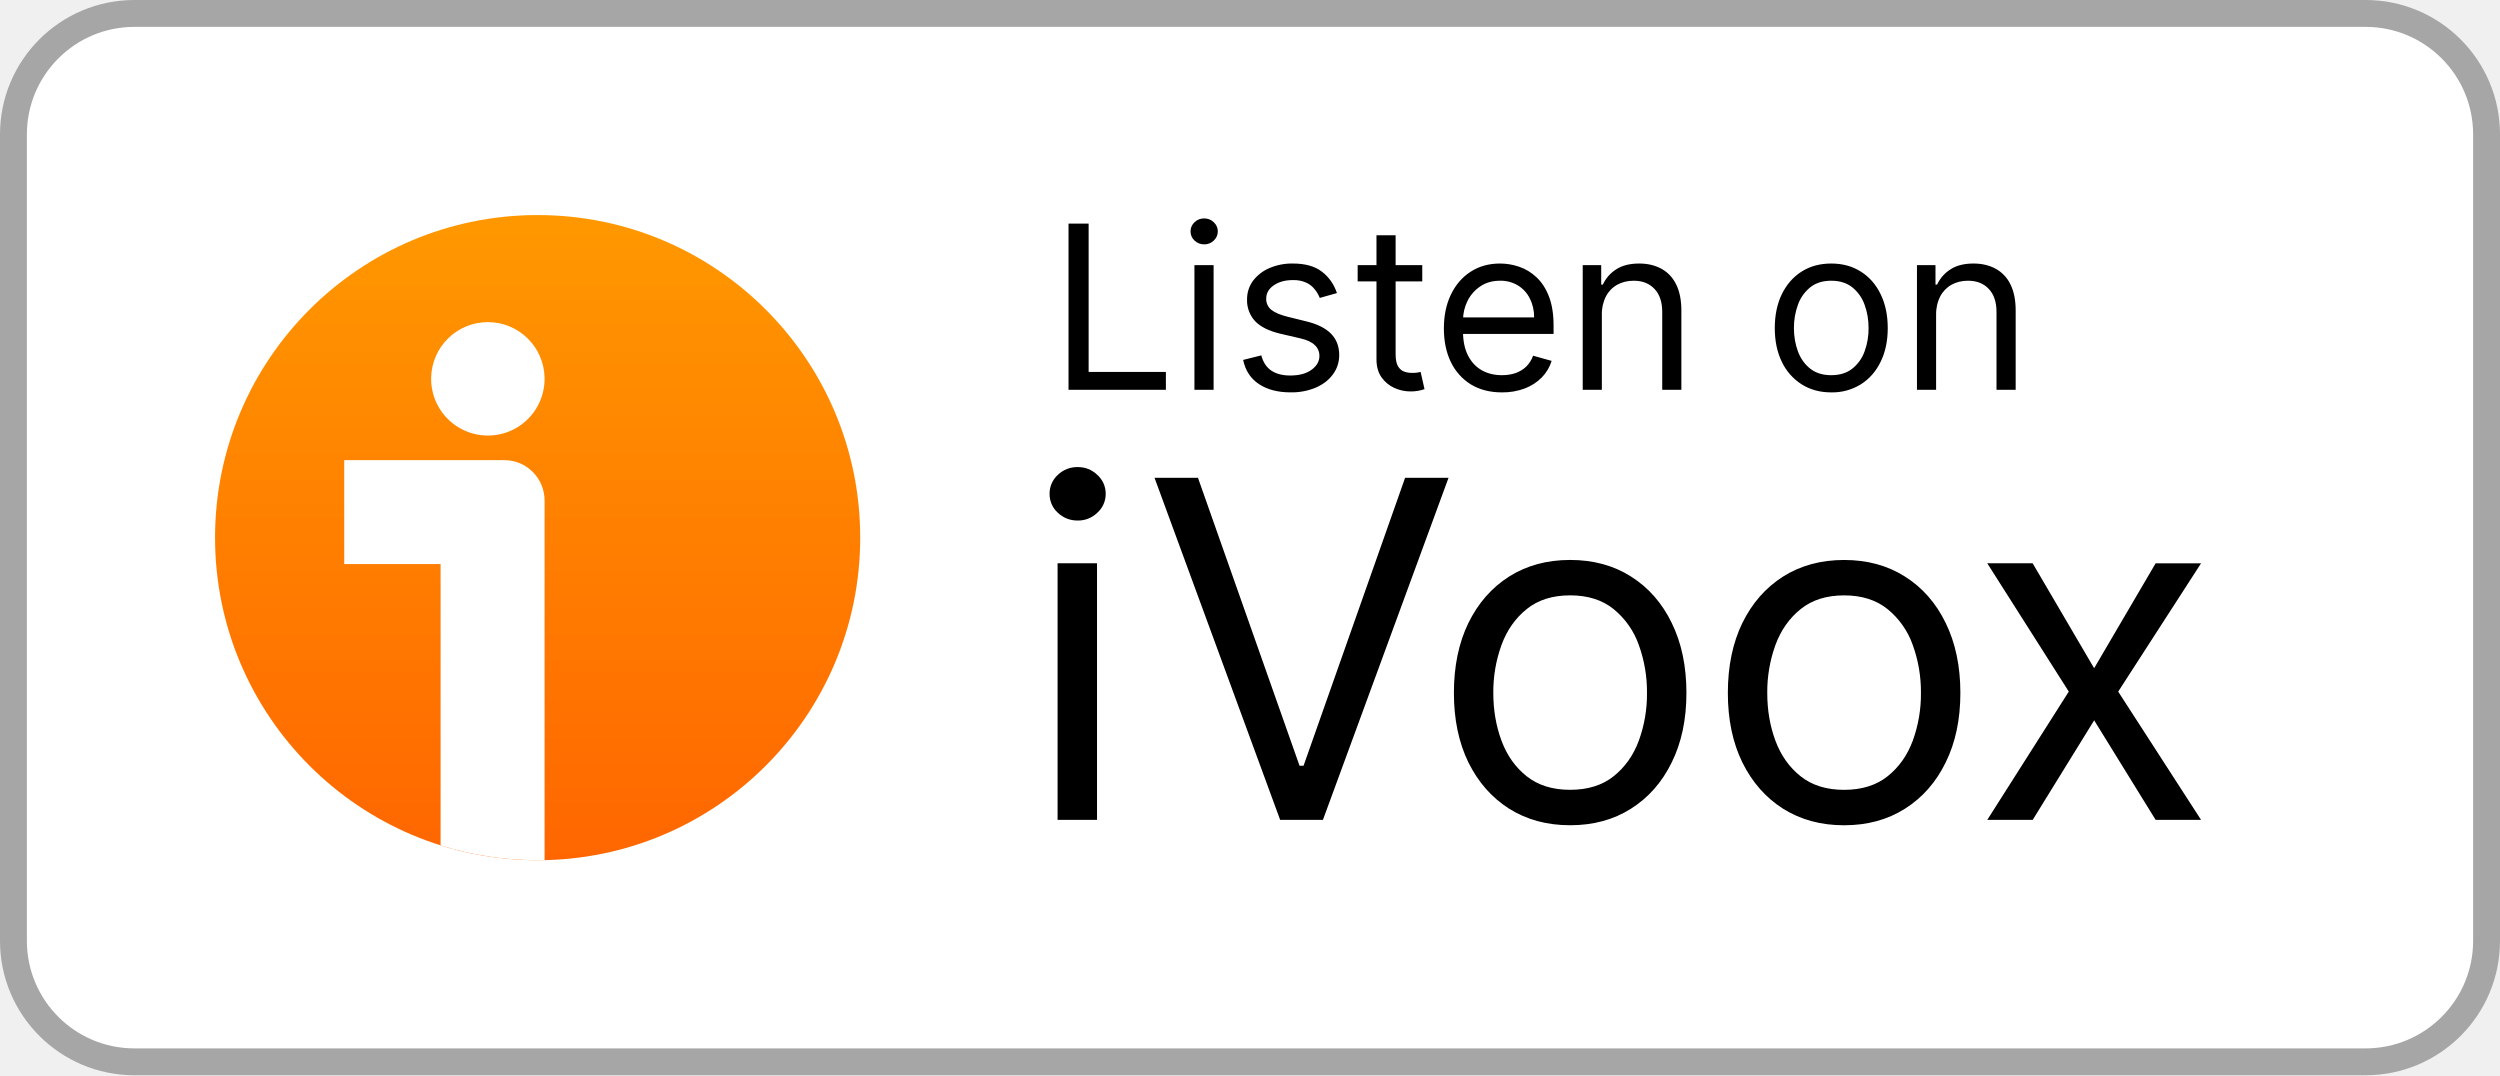
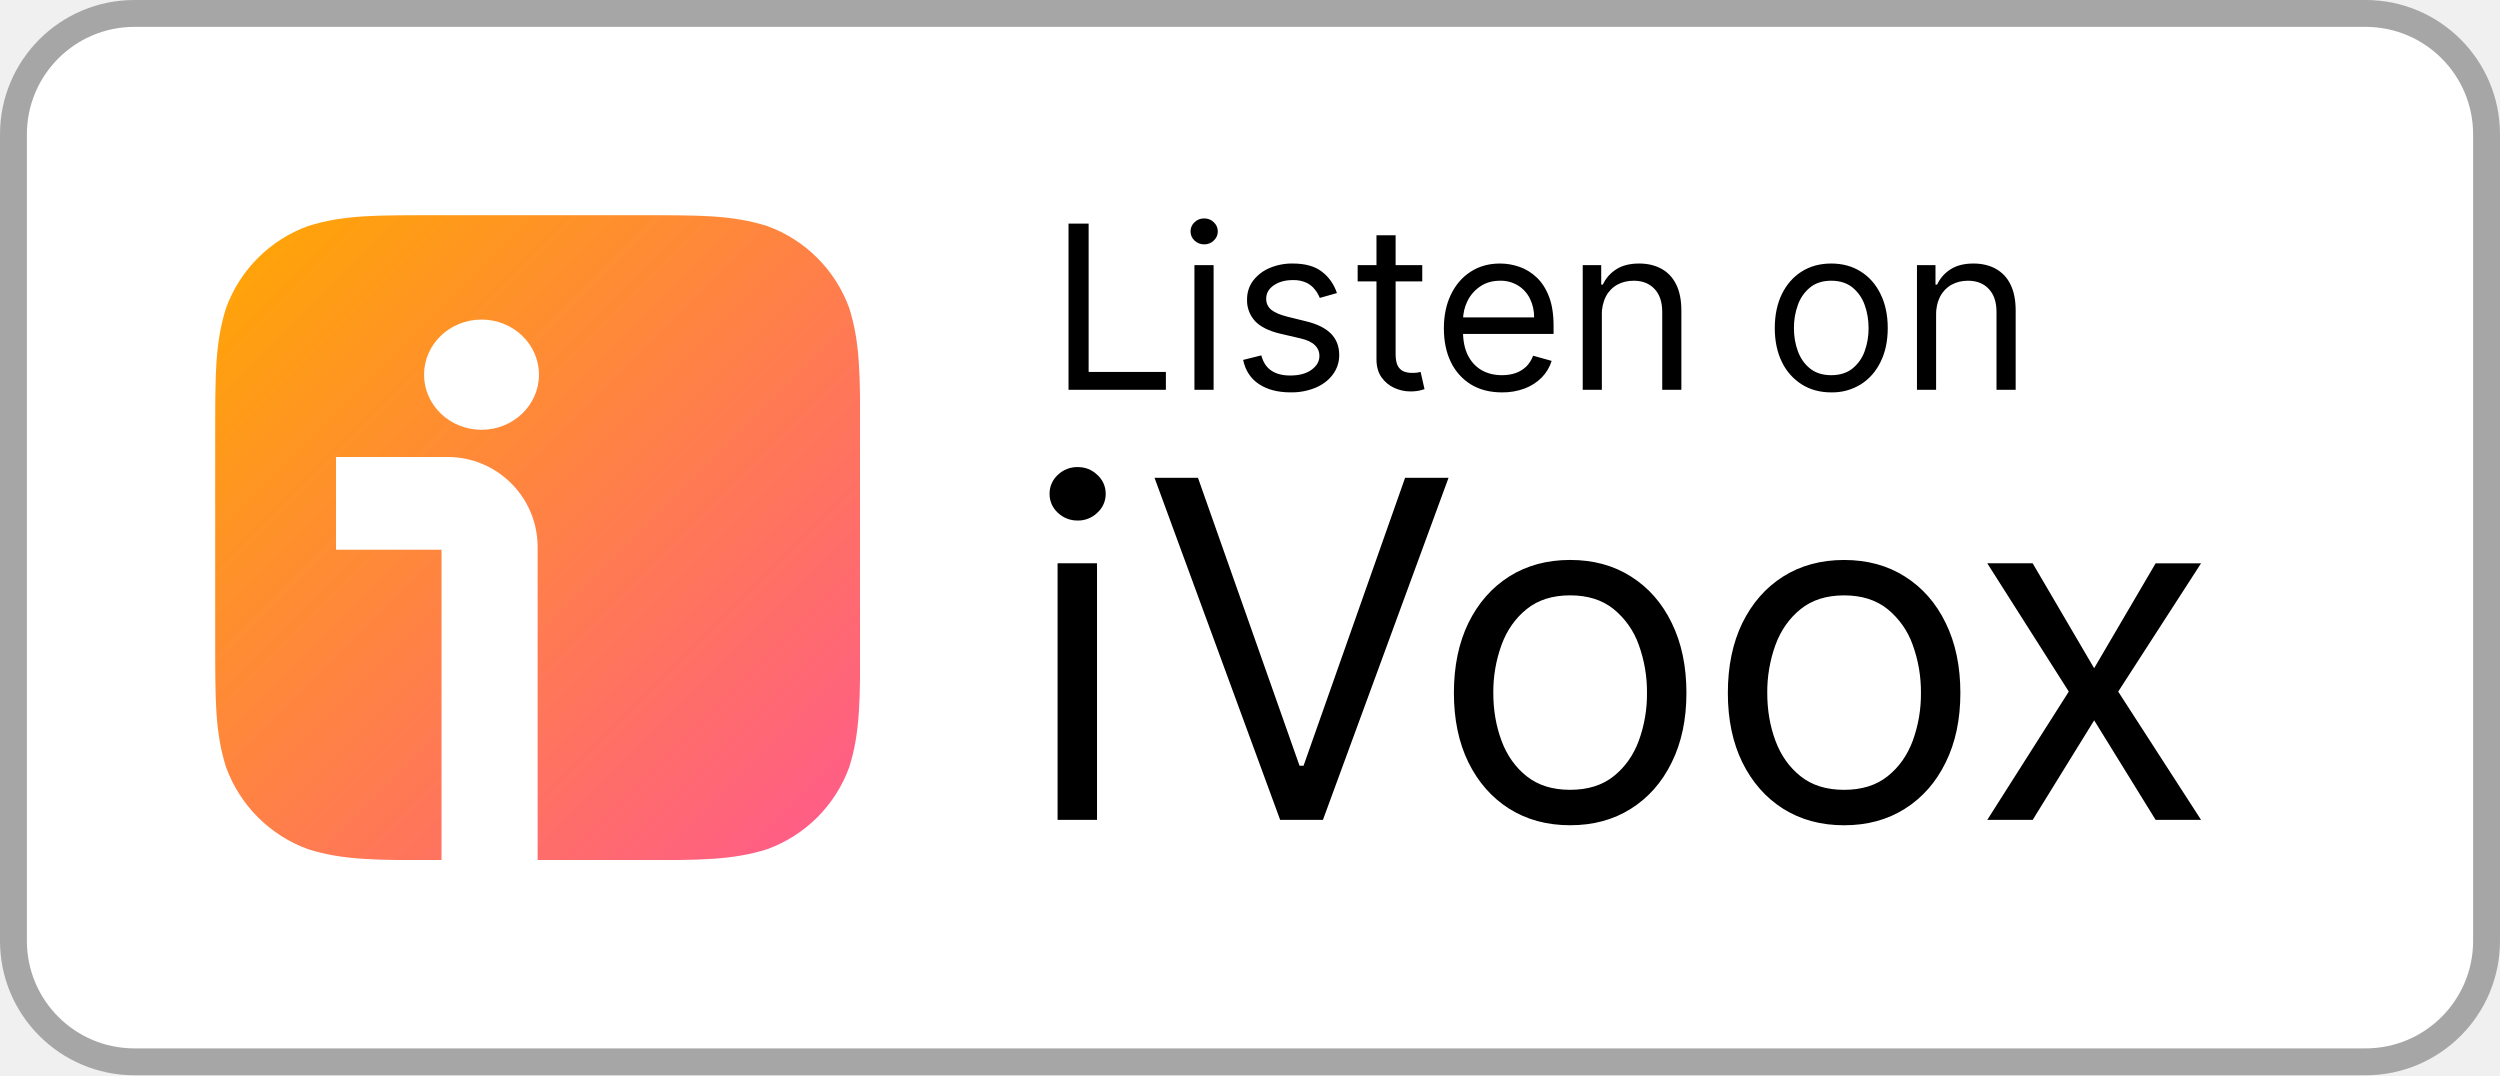
<svg xmlns="http://www.w3.org/2000/svg" width="93" height="40" fill="none" viewBox="0 0 93 40">
  <rect width="92" height="39" x=".5" y=".5" fill="#fff" rx="4.5" />
  <rect width="92" height="39" x=".5" y=".5" stroke="#A6A6A6" rx="4.5" />
  <g clip-path="url(#a)">
-     <circle cx="20" cy="20" r="12" fill="url(#b)" />
-     <path fill="#fff" d="M16.39 31.448V20.984h-3.585v-3.867h5.953a1.5 1.5 0 0 1 1.5 1.5v13.38L20 32c-1.258 0-2.47-.194-3.61-.552Zm3.868-17.401a2.11 2.11 0 1 1-4.219 0 2.11 2.11 0 0 1 4.219 0Z" />
+     <g clip-path="url(#b)">
+       <mask id="c" width="24" height="24" x="8" y="8" maskUnits="userSpaceOnUse" style="mask-type:luminance">
+         <path fill="#fff" d="M16.368 8h7.264c2.41 0 3.613 0 4.911.41a5.098 5.098 0 0 1 3.047 3.046c.41 1.298.41 2.502.41 4.912v7.263c0 2.41 0 3.613-.41 4.911a5.098 5.098 0 0 1-3.047 3.047c-1.297.41-2.502.41-4.911.41h-7.264c-2.41 0-3.613 0-4.911-.41a5.098 5.098 0 0 1-3.047-3.047C8 27.245 8 26.042 8 23.632v-7.264c0-2.41 0-3.613.41-4.911a5.095 5.095 0 0 1 3.049-3.048C12.758 8 13.961 8 16.371 8" />
+       </mask>
+       <g mask="url(#c)">
+         <path fill="url(#d)" d="M32 8H8v24h24V8Z" />
+         <path fill="#fff" d="M12.5 17v3.45h3.925V32H20V20.35C20 18.5 18.5 17 16.65 17H12.5Zm5.413-1.012c1.18 0 2.137-.918 2.137-2.05 0-1.133-.957-2.05-2.137-2.05-1.181 0-2.138.918-2.138 2.05 0 1.132.957 2.05 2.138 2.05Z" />
+       </g>
+     </g>
  </g>
  <path fill="#000" d="M39.749 14.5V8.318h.748v5.518h2.874v.664h-3.622Zm4.684 0V9.864h.713V14.5h-.713Zm.362-5.41a.506.506 0 0 1-.359-.141.456.456 0 0 1-.148-.341c0-.133.05-.247.148-.341.1-.095.22-.142.36-.142.138 0 .257.047.356.142.1.094.15.208.15.341 0 .133-.05.246-.15.341a.496.496 0 0 1-.357.142Zm4.94 1.812-.64.181c-.04-.107-.1-.21-.179-.31a.865.865 0 0 0-.313-.254 1.14 1.14 0 0 0-.51-.1c-.284 0-.52.065-.71.196-.187.129-.28.293-.28.492a.51.51 0 0 0 .192.42c.13.102.33.188.604.256l.688.17c.415.1.724.254.927.461.203.206.305.47.305.794 0 .266-.077.503-.23.713-.15.209-.362.374-.633.495a2.33 2.33 0 0 1-.948.18c-.473 0-.864-.102-1.174-.307-.31-.205-.506-.505-.589-.9l.676-.169c.065.25.186.437.365.562.182.124.418.187.71.187.332 0 .595-.07.79-.211.198-.143.296-.314.296-.514a.54.54 0 0 0-.169-.404c-.112-.11-.285-.193-.519-.248l-.773-.18c-.424-.101-.736-.257-.935-.469a1.133 1.133 0 0 1-.296-.8c0-.261.073-.493.22-.694a1.5 1.5 0 0 1 .607-.474 2.13 2.13 0 0 1 .875-.172c.46 0 .82.1 1.081.302.264.201.45.467.561.797Zm3.173-1.038v.603h-2.403v-.603h2.403Zm-1.703-1.111h.712v4.419c0 .201.03.352.088.453.06.098.137.165.23.199a.92.92 0 0 0 .298.048c.079 0 .143-.004.194-.012l.12-.024.145.64a1.491 1.491 0 0 1-.531.085c-.201 0-.399-.044-.592-.13a1.177 1.177 0 0 1-.477-.396c-.125-.177-.187-.4-.187-.67V8.753Zm4.668 5.844c-.447 0-.832-.099-1.156-.296a1.99 1.99 0 0 1-.745-.833c-.174-.358-.26-.775-.26-1.25s.086-.893.26-1.256c.175-.364.418-.648.73-.85.314-.206.68-.309 1.099-.309.241 0 .48.04.715.121.236.08.45.211.643.392.193.18.347.417.462.713.115.296.172.66.172 1.092v.302h-3.574v-.616h2.85a1.52 1.52 0 0 0-.157-.7 1.183 1.183 0 0 0-.441-.486 1.234 1.234 0 0 0-.67-.178c-.284 0-.53.07-.737.212a1.39 1.39 0 0 0-.474.543c-.11.223-.166.463-.166.718v.41c0 .35.06.648.181.891.123.242.293.426.51.553.218.124.47.187.758.187.187 0 .356-.027.507-.079.153-.054.285-.135.396-.241.11-.109.196-.244.256-.405l.689.193a1.526 1.526 0 0 1-.366.616 1.78 1.78 0 0 1-.634.41 2.35 2.35 0 0 1-.848.146Zm3.716-2.886V14.5h-.712V9.864h.688v.724h.06a1.33 1.33 0 0 1 .495-.567c.222-.145.507-.218.858-.218.313 0 .588.065.823.193.236.127.42.32.55.58.13.258.196.584.196.978V14.5h-.712v-2.898c0-.364-.095-.648-.284-.85-.19-.206-.449-.309-.779-.309-.227 0-.43.05-.61.148a1.058 1.058 0 0 0-.42.432 1.43 1.43 0 0 0-.153.688Zm8.534 2.886c-.419 0-.786-.1-1.102-.3a2.018 2.018 0 0 1-.736-.835c-.175-.358-.263-.777-.263-1.256 0-.483.088-.905.263-1.265.177-.36.422-.64.736-.839.316-.2.683-.299 1.102-.299.418 0 .785.1 1.099.3.316.198.561.478.736.838.177.36.266.782.266 1.265 0 .479-.089.898-.266 1.256-.175.358-.42.636-.736.836a2.01 2.01 0 0 1-1.1.299Zm0-.64c.318 0 .58-.082.785-.245a1.44 1.44 0 0 0 .456-.643 2.47 2.47 0 0 0 .147-.863c0-.31-.049-.599-.147-.866a1.46 1.46 0 0 0-.456-.65c-.206-.164-.467-.247-.785-.247s-.58.083-.785.248a1.46 1.46 0 0 0-.456.649 2.487 2.487 0 0 0-.148.866c0 .31.05.598.148.863.099.266.25.48.456.643.205.163.467.245.785.245Zm3.9-2.246V14.5h-.712V9.864H72v.724h.06c.11-.235.274-.424.496-.567.221-.145.507-.218.857-.218.314 0 .589.065.824.193a1.3 1.3 0 0 1 .55.58c.13.258.196.584.196.978V14.5h-.713v-2.898c0-.364-.094-.648-.284-.85-.189-.206-.448-.309-.778-.309-.228 0-.43.05-.61.148a1.059 1.059 0 0 0-.42.432 1.43 1.43 0 0 0-.154.688ZM39.342 30.5v-9.546h1.467V30.5h-1.467Zm.746-11.136c-.286 0-.532-.098-.74-.292a.939.939 0 0 1-.304-.703.94.94 0 0 1 .305-.702 1.04 1.04 0 0 1 .74-.292c.285 0 .53.097.732.292a.93.93 0 0 1 .311.702.93.93 0 0 1-.31.703 1.021 1.021 0 0 1-.734.292Zm4.476-1.591 3.779 10.713h.149l3.778-10.713h1.616L49.213 30.5h-1.591l-4.674-12.727h1.616ZM58.41 30.699c-.862 0-1.618-.205-2.269-.615-.646-.41-1.151-.984-1.516-1.722-.36-.737-.54-1.599-.54-2.585 0-.994.18-1.862.54-2.604.365-.741.87-1.317 1.516-1.727.65-.41 1.407-.616 2.269-.616.861 0 1.615.205 2.262.616.65.41 1.156.985 1.516 1.727.365.742.547 1.61.547 2.604 0 .986-.182 1.848-.547 2.585-.36.738-.866 1.312-1.516 1.722-.647.41-1.4.615-2.262.615Zm0-1.318c.654 0 1.193-.167 1.615-.503.423-.336.736-.777.939-1.324a5.063 5.063 0 0 0 .304-1.777 5.12 5.12 0 0 0-.304-1.784 3.006 3.006 0 0 0-.939-1.336c-.422-.34-.96-.51-1.615-.51s-1.194.17-1.616.51c-.423.34-.736.785-.938 1.336a5.12 5.12 0 0 0-.305 1.784c0 .638.102 1.23.305 1.777.203.547.515.988.938 1.324.422.336.961.503 1.616.503ZM68.6 30.7c-.861 0-1.617-.205-2.268-.615-.646-.41-1.151-.984-1.516-1.722-.36-.737-.54-1.599-.54-2.585 0-.994.18-1.862.54-2.604.364-.741.87-1.317 1.516-1.727.65-.41 1.407-.616 2.269-.616.861 0 1.615.205 2.262.616.65.41 1.156.985 1.516 1.727.364.742.547 1.61.547 2.604 0 .986-.183 1.848-.547 2.585-.36.738-.866 1.312-1.516 1.722-.647.41-1.4.615-2.263.615Zm0-1.318c.655 0 1.194-.167 1.616-.503.423-.336.736-.777.939-1.324a5.063 5.063 0 0 0 .304-1.777 5.12 5.12 0 0 0-.304-1.784 3.006 3.006 0 0 0-.939-1.336c-.422-.34-.96-.51-1.615-.51s-1.194.17-1.616.51c-.423.34-.736.785-.939 1.336a5.12 5.12 0 0 0-.304 1.784c0 .638.101 1.23.304 1.777.203.547.516.988.939 1.324.422.336.96.503 1.615.503Zm7.015-8.427 2.287 3.903 2.287-3.902h1.69l-3.082 4.772L81.88 30.5h-1.69l-2.287-3.704-2.287 3.704h-1.69l3.033-4.773-3.033-4.773h1.69Z" />
  <defs>
-     <linearGradient id="b" x1="20" x2="20" y1="8" y2="32" gradientUnits="userSpaceOnUse">
-       <stop stop-color="#FF9800" />
-       <stop offset="1" stop-color="#F60" />
-     </linearGradient>
    <clipPath id="a">
      <path fill="#fff" d="M8 8h24v24H8z" />
    </clipPath>
+     <clipPath id="b">
+       <path fill="#fff" d="M8 8h24v24H8z" />
+     </clipPath>
+     <linearGradient id="d" x1="8" x2="32" y1="8" y2="32" gradientUnits="userSpaceOnUse">
+       <stop stop-color="#FFA800" />
+       <stop offset="1" stop-color="#FF598E" />
+     </linearGradient>
  </defs>
</svg>
